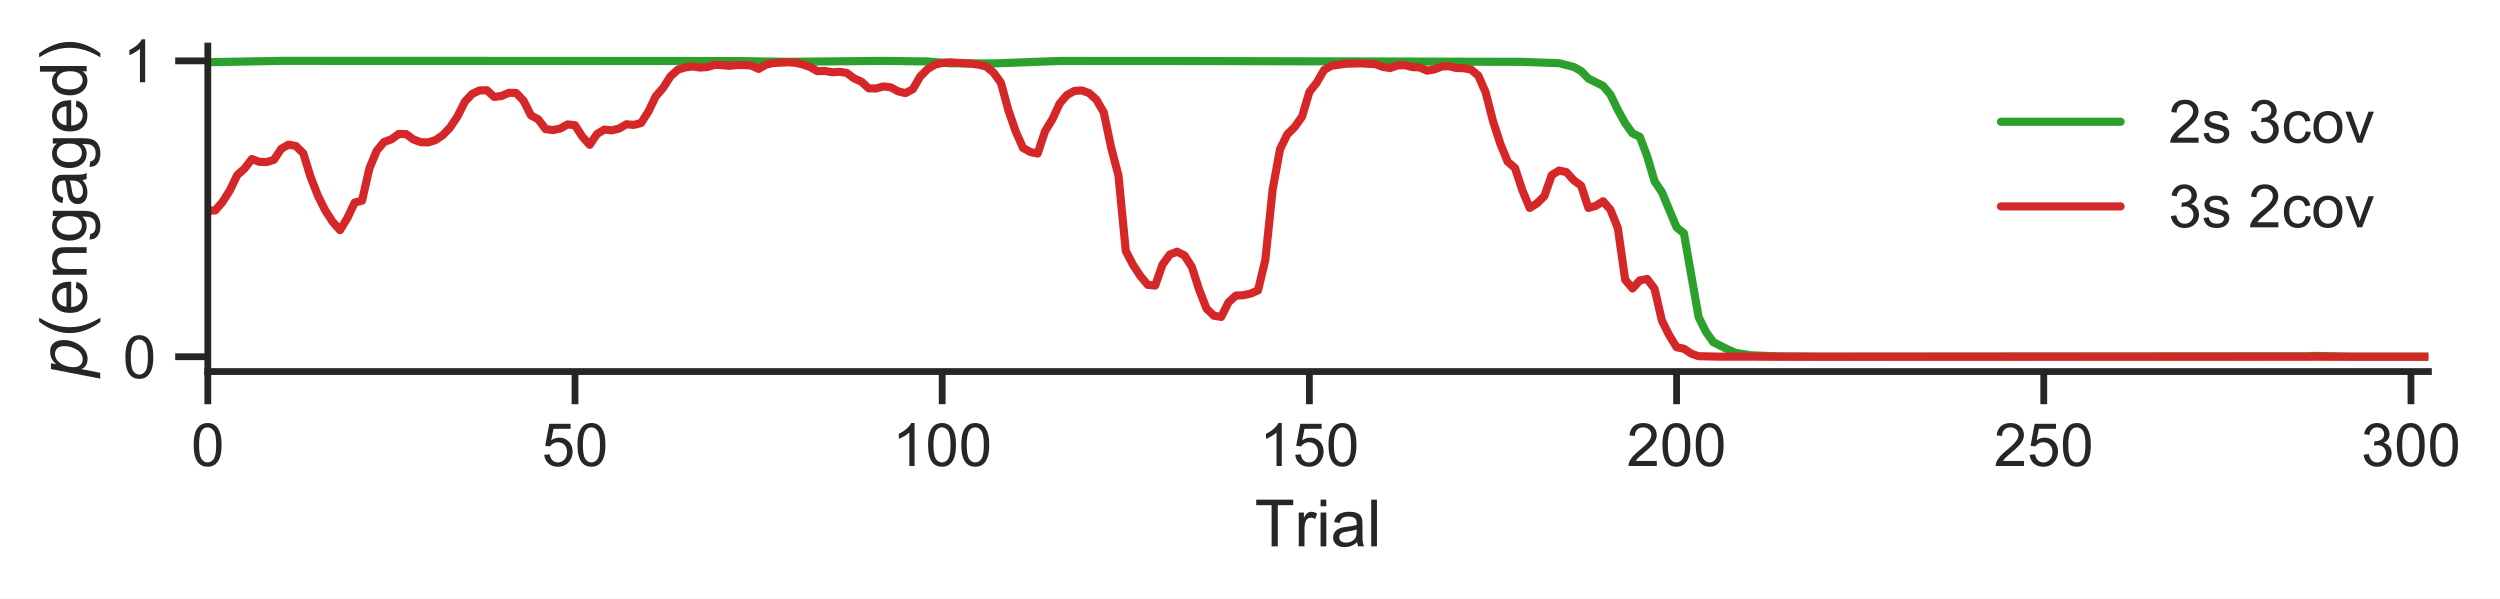
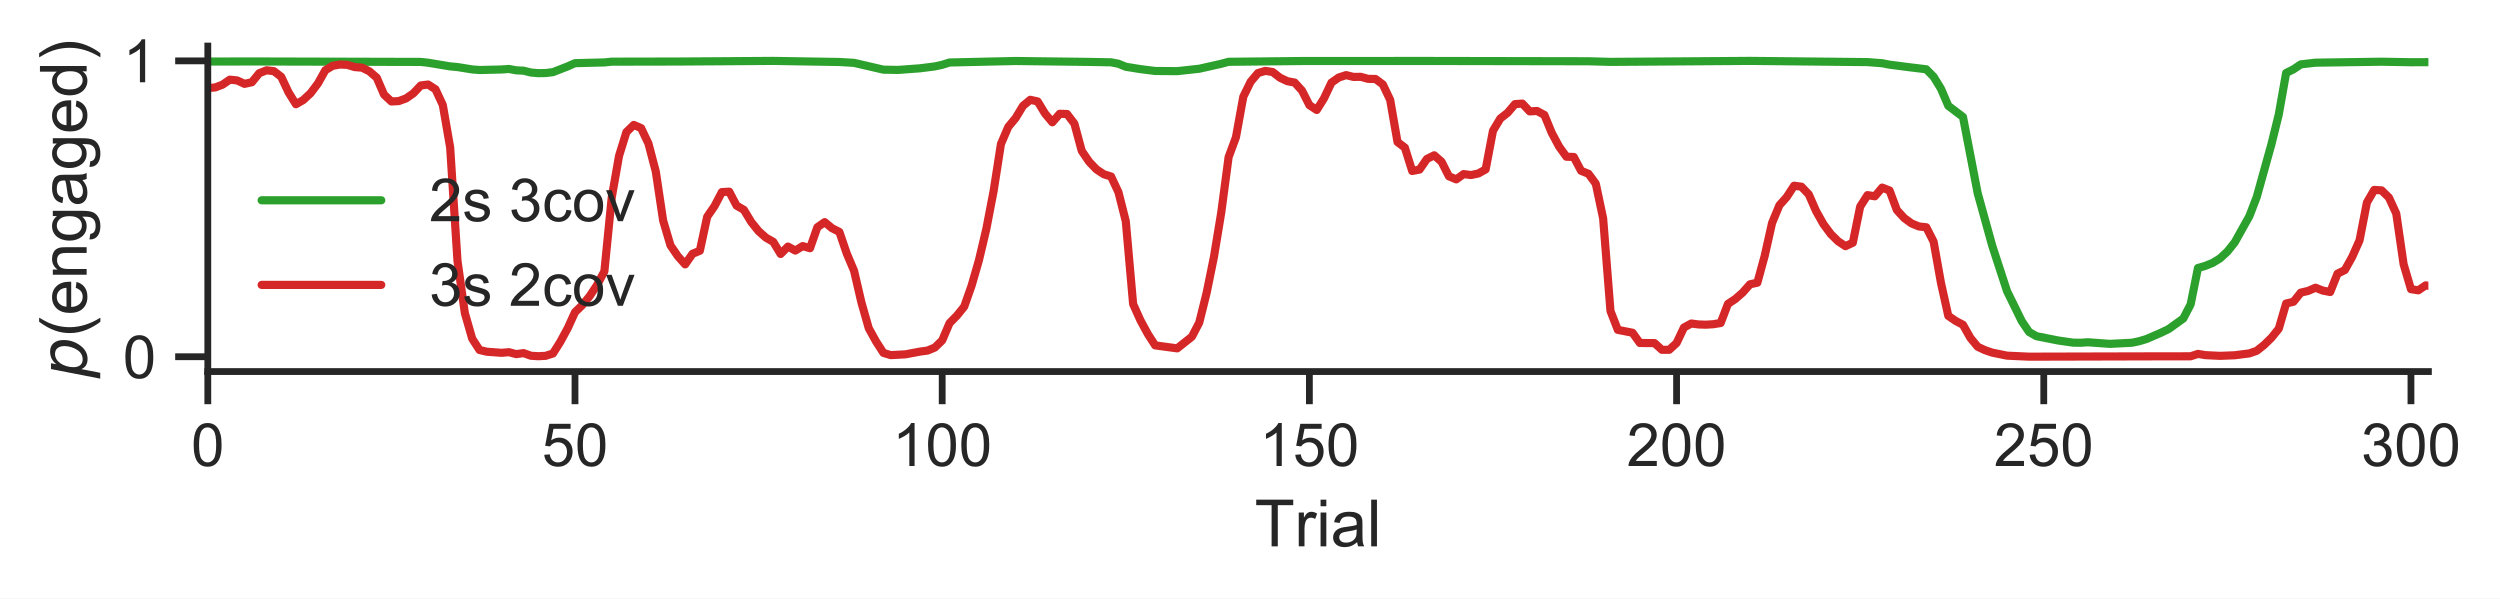
<svg xmlns="http://www.w3.org/2000/svg" xmlns:xlink="http://www.w3.org/1999/xlink" height="110.064pt" version="1.1" viewBox="0 0 459.764 110.064" width="459.764pt">
  <defs>
    <style type="text/css">
*{stroke-linecap:butt;stroke-linejoin:round;}
  </style>
  </defs>
  <g id="figure_1">
    <g id="patch_1">
      <path d="M 0 110.064  L 459.764 110.064  L 459.764 0  L 0 0  z " style="fill:#ffffff;" />
    </g>
    <g id="axes_1">
      <g id="patch_2">
        <path d="M 38.217 68.33  L 446.597 68.33  L 446.597 8.47  L 38.217 8.47  z " style="fill:#ffffff;" />
      </g>
      <g id="matplotlib.axis_1">
        <g id="xtick_1">
          <g id="line2d_1">
            <defs>
-               <path d="M 0 0  L 0 6  " id="meb59ed210e" style="stroke:#262626;stroke-width:1.25;" />
-             </defs>
-             <g>
-               <use style="fill:#262626;stroke:#262626;stroke-width:1.25;" x="38.217" xlink:href="#meb59ed210e" y="68.33" />
+               <path d="M 0 0  L 0 6  " id="mb835745b0e" style="stroke:#262626;stroke-width:1.25;" />
+             </defs>
+             <g>
+               <use style="fill:#262626;stroke:#262626;stroke-width:1.25;" x="38.217" xlink:href="#mb835745b0e" y="68.33" />
            </g>
          </g>
          <g id="text_1">
            <defs>
              <path d="M 4.156 35.297  Q 4.156 48 6.766 55.734  Q 9.375 63.484 14.516 67.672  Q 19.672 71.875 27.484 71.875  Q 33.25 71.875 37.594 69.547  Q 41.938 67.234 44.766 62.859  Q 47.609 58.5 49.219 52.219  Q 50.828 45.953 50.828 35.297  Q 50.828 22.703 48.234 14.969  Q 45.656 7.234 40.5 3  Q 35.359 -1.219 27.484 -1.219  Q 17.141 -1.219 11.234 6.203  Q 4.156 15.141 4.156 35.297  z M 13.188 35.297  Q 13.188 17.672 17.312 11.828  Q 21.438 6 27.484 6  Q 33.547 6 37.672 11.859  Q 41.797 17.719 41.797 35.297  Q 41.797 52.984 37.672 58.781  Q 33.547 64.594 27.391 64.594  Q 21.344 64.594 17.719 59.469  Q 13.188 52.938 13.188 35.297  z " id="ArialMT-48" />
            </defs>
            <g style="fill:#262626;" transform="translate(35.15852 85.70343)scale(0.11 -0.11)">
              <use xlink:href="#ArialMT-48" />
            </g>
          </g>
        </g>
        <g id="xtick_2">
          <g id="line2d_2">
            <g>
-               <use style="fill:#262626;stroke:#262626;stroke-width:1.25;" x="105.746" xlink:href="#meb59ed210e" y="68.33" />
+               <use style="fill:#262626;stroke:#262626;stroke-width:1.25;" x="105.746" xlink:href="#mb835745b0e" y="68.33" />
            </g>
          </g>
          <g id="text_2">
            <defs>
              <path d="M 4.156 18.75  L 13.375 19.531  Q 14.406 12.797 18.141 9.391  Q 21.875 6 27.156 6  Q 33.5 6 37.891 10.781  Q 42.281 15.578 42.281 23.484  Q 42.281 31 38.062 35.344  Q 33.844 39.703 27 39.703  Q 22.75 39.703 19.328 37.766  Q 15.922 35.844 13.969 32.766  L 5.719 33.844  L 12.641 70.609  L 48.25 70.609  L 48.25 62.203  L 19.672 62.203  L 15.828 42.969  Q 22.266 47.469 29.344 47.469  Q 38.719 47.469 45.156 40.969  Q 51.609 34.469 51.609 24.266  Q 51.609 14.547 45.953 7.469  Q 39.062 -1.219 27.156 -1.219  Q 17.391 -1.219 11.203 4.25  Q 5.031 9.719 4.156 18.75  z " id="ArialMT-53" />
            </defs>
            <g style="fill:#262626;" transform="translate(99.62865 85.70343)scale(0.11 -0.11)">
              <use xlink:href="#ArialMT-53" />
              <use x="55.615" xlink:href="#ArialMT-48" />
            </g>
          </g>
        </g>
        <g id="xtick_3">
          <g id="line2d_3">
            <g>
-               <use style="fill:#262626;stroke:#262626;stroke-width:1.25;" x="173.274" xlink:href="#meb59ed210e" y="68.33" />
+               <use style="fill:#262626;stroke:#262626;stroke-width:1.25;" x="173.274" xlink:href="#mb835745b0e" y="68.33" />
            </g>
          </g>
          <g id="text_3">
            <defs>
              <path d="M 37.25 0  L 28.469 0  L 28.469 56  Q 25.297 52.984 20.141 49.953  Q 14.984 46.922 10.891 45.406  L 10.891 53.906  Q 18.266 57.375 23.781 62.297  Q 29.297 67.234 31.594 71.875  L 37.25 71.875  z " id="ArialMT-49" />
            </defs>
            <g style="fill:#262626;" transform="translate(164.0988 85.70343)scale(0.11 -0.11)">
              <use xlink:href="#ArialMT-49" />
              <use x="55.615" xlink:href="#ArialMT-48" />
              <use x="111.23" xlink:href="#ArialMT-48" />
            </g>
          </g>
        </g>
        <g id="xtick_4">
          <g id="line2d_4">
            <g>
-               <use style="fill:#262626;stroke:#262626;stroke-width:1.25;" x="240.803" xlink:href="#meb59ed210e" y="68.33" />
+               <use style="fill:#262626;stroke:#262626;stroke-width:1.25;" x="240.803" xlink:href="#mb835745b0e" y="68.33" />
            </g>
          </g>
          <g id="text_4">
            <g style="fill:#262626;" transform="translate(231.6274 85.70343)scale(0.11 -0.11)">
              <use xlink:href="#ArialMT-49" />
              <use x="55.615" xlink:href="#ArialMT-53" />
              <use x="111.23" xlink:href="#ArialMT-48" />
            </g>
          </g>
        </g>
        <g id="xtick_5">
          <g id="line2d_5">
            <g>
-               <use style="fill:#262626;stroke:#262626;stroke-width:1.25;" x="308.332" xlink:href="#meb59ed210e" y="68.33" />
+               <use style="fill:#262626;stroke:#262626;stroke-width:1.25;" x="308.332" xlink:href="#mb835745b0e" y="68.33" />
            </g>
          </g>
          <g id="text_5">
            <defs>
              <path d="M 50.344 8.453  L 50.344 0  L 3.031 0  Q 2.938 3.172 4.047 6.109  Q 5.859 10.938 9.828 15.625  Q 13.812 20.312 21.344 26.469  Q 33.016 36.031 37.109 41.625  Q 41.219 47.219 41.219 52.203  Q 41.219 57.422 37.469 61  Q 33.734 64.594 27.734 64.594  Q 21.391 64.594 17.578 60.781  Q 13.766 56.984 13.719 50.25  L 4.688 51.172  Q 5.609 61.281 11.656 66.578  Q 17.719 71.875 27.938 71.875  Q 38.234 71.875 44.234 66.156  Q 50.25 60.453 50.25 52  Q 50.25 47.703 48.484 43.547  Q 46.734 39.406 42.656 34.812  Q 38.578 30.219 29.109 22.219  Q 21.188 15.578 18.938 13.203  Q 16.703 10.844 15.234 8.453  z " id="ArialMT-50" />
            </defs>
            <g style="fill:#262626;" transform="translate(299.1561 85.70343)scale(0.11 -0.11)">
              <use xlink:href="#ArialMT-50" />
              <use x="55.615" xlink:href="#ArialMT-48" />
              <use x="111.23" xlink:href="#ArialMT-48" />
            </g>
          </g>
        </g>
        <g id="xtick_6">
          <g id="line2d_6">
            <g>
-               <use style="fill:#262626;stroke:#262626;stroke-width:1.25;" x="375.86" xlink:href="#meb59ed210e" y="68.33" />
+               <use style="fill:#262626;stroke:#262626;stroke-width:1.25;" x="375.86" xlink:href="#mb835745b0e" y="68.33" />
            </g>
          </g>
          <g id="text_6">
            <g style="fill:#262626;" transform="translate(366.6847 85.70343)scale(0.11 -0.11)">
              <use xlink:href="#ArialMT-50" />
              <use x="55.615" xlink:href="#ArialMT-53" />
              <use x="111.23" xlink:href="#ArialMT-48" />
            </g>
          </g>
        </g>
        <g id="xtick_7">
          <g id="line2d_7">
            <g>
-               <use style="fill:#262626;stroke:#262626;stroke-width:1.25;" x="443.389" xlink:href="#meb59ed210e" y="68.33" />
+               <use style="fill:#262626;stroke:#262626;stroke-width:1.25;" x="443.389" xlink:href="#mb835745b0e" y="68.33" />
            </g>
          </g>
          <g id="text_7">
            <defs>
              <path d="M 4.203 18.891  L 12.984 20.062  Q 14.5 12.594 18.141 9.297  Q 21.781 6 27 6  Q 33.203 6 37.469 10.297  Q 41.75 14.594 41.75 20.953  Q 41.75 27 37.797 30.922  Q 33.844 34.859 27.734 34.859  Q 25.25 34.859 21.531 33.891  L 22.516 41.609  Q 23.391 41.5 23.922 41.5  Q 29.547 41.5 34.031 44.422  Q 38.531 47.359 38.531 53.469  Q 38.531 58.297 35.25 61.469  Q 31.984 64.656 26.812 64.656  Q 21.688 64.656 18.266 61.422  Q 14.844 58.203 13.875 51.766  L 5.078 53.328  Q 6.688 62.156 12.391 67.016  Q 18.109 71.875 26.609 71.875  Q 32.469 71.875 37.391 69.359  Q 42.328 66.844 44.938 62.5  Q 47.562 58.156 47.562 53.266  Q 47.562 48.641 45.062 44.828  Q 42.578 41.016 37.703 38.766  Q 44.047 37.312 47.562 32.688  Q 51.078 28.078 51.078 21.141  Q 51.078 11.766 44.234 5.25  Q 37.406 -1.266 26.953 -1.266  Q 17.531 -1.266 11.297 4.344  Q 5.078 9.969 4.203 18.891  z " id="ArialMT-51" />
            </defs>
            <g style="fill:#262626;" transform="translate(434.2134 85.70343)scale(0.11 -0.11)">
              <use xlink:href="#ArialMT-51" />
              <use x="55.615" xlink:href="#ArialMT-48" />
              <use x="111.23" xlink:href="#ArialMT-48" />
            </g>
          </g>
        </g>
        <g id="text_8">
          <defs>
            <path d="M 25.922 0  L 25.922 63.141  L 2.344 63.141  L 2.344 71.578  L 59.078 71.578  L 59.078 63.141  L 35.406 63.141  L 35.406 0  z " id="ArialMT-84" />
            <path d="M 6.5 0  L 6.5 51.859  L 14.406 51.859  L 14.406 44  Q 17.438 49.516 20 51.266  Q 22.562 53.031 25.641 53.031  Q 30.078 53.031 34.672 50.203  L 31.641 42.047  Q 28.422 43.953 25.203 43.953  Q 22.312 43.953 20.016 42.219  Q 17.719 40.484 16.75 37.406  Q 15.281 32.719 15.281 27.156  L 15.281 0  z " id="ArialMT-114" />
            <path d="M 6.641 61.469  L 6.641 71.578  L 15.438 71.578  L 15.438 61.469  z M 6.641 0  L 6.641 51.859  L 15.438 51.859  L 15.438 0  z " id="ArialMT-105" />
            <path d="M 40.438 6.391  Q 35.547 2.25 31.031 0.531  Q 26.516 -1.172 21.344 -1.172  Q 12.797 -1.172 8.203 3  Q 3.609 7.172 3.609 13.672  Q 3.609 17.484 5.344 20.625  Q 7.078 23.781 9.891 25.688  Q 12.703 27.594 16.219 28.562  Q 18.797 29.25 24.031 29.891  Q 34.672 31.156 39.703 32.906  Q 39.75 34.719 39.75 35.203  Q 39.75 40.578 37.25 42.781  Q 33.891 45.75 27.25 45.75  Q 21.047 45.75 18.094 43.578  Q 15.141 41.406 13.719 35.891  L 5.125 37.062  Q 6.297 42.578 8.984 45.969  Q 11.672 49.359 16.75 51.188  Q 21.828 53.031 28.516 53.031  Q 35.156 53.031 39.297 51.469  Q 43.453 49.906 45.406 47.531  Q 47.359 45.172 48.141 41.547  Q 48.578 39.312 48.578 33.453  L 48.578 21.734  Q 48.578 9.469 49.141 6.219  Q 49.703 2.984 51.375 0  L 42.188 0  Q 40.828 2.734 40.438 6.391  z M 39.703 26.031  Q 34.906 24.078 25.344 22.703  Q 19.922 21.922 17.672 20.938  Q 15.438 19.969 14.203 18.094  Q 12.984 16.219 12.984 13.922  Q 12.984 10.406 15.641 8.062  Q 18.312 5.719 23.438 5.719  Q 28.516 5.719 32.469 7.938  Q 36.422 10.156 38.281 14.016  Q 39.703 17 39.703 22.797  z " id="ArialMT-97" />
            <path d="M 6.391 0  L 6.391 71.578  L 15.188 71.578  L 15.188 0  z " id="ArialMT-108" />
          </defs>
          <g style="fill:#262626;" transform="translate(230.7443 100.4791)scale(0.12 -0.12)">
            <use xlink:href="#ArialMT-84" />
            <use x="61.037" xlink:href="#ArialMT-114" />
            <use x="94.338" xlink:href="#ArialMT-105" />
            <use x="116.555" xlink:href="#ArialMT-97" />
            <use x="172.17" xlink:href="#ArialMT-108" />
          </g>
        </g>
      </g>
      <g id="matplotlib.axis_2">
        <g id="ytick_1">
          <g id="line2d_8">
            <defs>
-               <path d="M 0 0  L -6 0  " id="m8cedfc2ea2" style="stroke:#262626;stroke-width:1.25;" />
-             </defs>
-             <g>
-               <use style="fill:#262626;stroke:#262626;stroke-width:1.25;" x="38.217" xlink:href="#m8cedfc2ea2" y="65.609" />
+               <path d="M 0 0  L -6 0  " id="mb9f891a5a0" style="stroke:#262626;stroke-width:1.25;" />
+             </defs>
+             <g>
+               <use style="fill:#262626;stroke:#262626;stroke-width:1.25;" x="38.217" xlink:href="#mb9f891a5a0" y="65.609" />
            </g>
          </g>
          <g id="text_9">
            <g style="fill:#262626;" transform="translate(22.6 69.54574)scale(0.11 -0.11)">
              <use xlink:href="#ArialMT-48" />
            </g>
          </g>
        </g>
        <g id="ytick_2">
          <g id="line2d_9">
            <g>
-               <use style="fill:#262626;stroke:#262626;stroke-width:1.25;" x="38.217" xlink:href="#m8cedfc2ea2" y="11.191" />
+               <use style="fill:#262626;stroke:#262626;stroke-width:1.25;" x="38.217" xlink:href="#mb9f891a5a0" y="11.191" />
            </g>
          </g>
          <g id="text_10">
            <g style="fill:#262626;" transform="translate(22.6 15.12786)scale(0.11 -0.11)">
              <use xlink:href="#ArialMT-49" />
            </g>
          </g>
        </g>
        <g id="text_11">
          <defs>
            <path d="M 49.609 33.688  Q 49.609 40.875 46.484 44.672  Q 43.359 48.484 37.5 48.484  Q 33.5 48.484 29.859 46.438  Q 26.219 44.391 23.391 40.484  Q 20.609 36.625 18.938 31.156  Q 17.281 25.688 17.281 20.312  Q 17.281 13.484 20.406 9.797  Q 23.531 6.109 29.297 6.109  Q 33.547 6.109 37.188 8.109  Q 40.828 10.109 43.406 13.922  Q 46.188 17.922 47.891 23.344  Q 49.609 28.766 49.609 33.688  z M 21.781 46.391  Q 25.391 51.125 30.297 53.562  Q 35.203 56 41.219 56  Q 49.609 56 54.25 50.5  Q 58.891 45.016 58.891 35.109  Q 58.891 27 56 19.656  Q 53.125 12.312 47.703 6.5  Q 44.094 2.641 39.547 0.609  Q 35.016 -1.422 29.984 -1.422  Q 24.172 -1.422 20.219 1  Q 16.266 3.422 14.312 8.203  L 8.688 -20.797  L -0.297 -20.797  L 14.406 54.688  L 23.391 54.688  z " id="DejaVuSans-Oblique-112" />
            <path d="M 23.391 -21.047  Q 16.109 -11.859 11.078 0.438  Q 6.062 12.75 6.062 25.922  Q 6.062 37.547 9.812 48.188  Q 14.203 60.547 23.391 72.797  L 29.688 72.797  Q 23.781 62.641 21.875 58.297  Q 18.891 51.562 17.188 44.234  Q 15.094 35.109 15.094 25.875  Q 15.094 2.391 29.688 -21.047  z " id="ArialMT-40" />
            <path d="M 42.094 16.703  L 51.172 15.578  Q 49.031 7.625 43.219 3.219  Q 37.406 -1.172 28.375 -1.172  Q 17 -1.172 10.328 5.828  Q 3.656 12.844 3.656 25.484  Q 3.656 38.578 10.391 45.797  Q 17.141 53.031 27.875 53.031  Q 38.281 53.031 44.875 45.953  Q 51.469 38.875 51.469 26.031  Q 51.469 25.25 51.422 23.688  L 12.75 23.688  Q 13.234 15.141 17.578 10.594  Q 21.922 6.062 28.422 6.062  Q 33.25 6.062 36.672 8.594  Q 40.094 11.141 42.094 16.703  z M 13.234 30.906  L 42.188 30.906  Q 41.609 37.453 38.875 40.719  Q 34.672 45.797 27.984 45.797  Q 21.922 45.797 17.797 41.75  Q 13.672 37.703 13.234 30.906  z " id="ArialMT-101" />
            <path d="M 6.594 0  L 6.594 51.859  L 14.5 51.859  L 14.5 44.484  Q 20.219 53.031 31 53.031  Q 35.688 53.031 39.625 51.344  Q 43.562 49.656 45.516 46.922  Q 47.469 44.188 48.25 40.438  Q 48.734 37.984 48.734 31.891  L 48.734 0  L 39.938 0  L 39.938 31.547  Q 39.938 36.922 38.906 39.578  Q 37.891 42.234 35.281 43.812  Q 32.672 45.406 29.156 45.406  Q 23.531 45.406 19.453 41.844  Q 15.375 38.281 15.375 28.328  L 15.375 0  z " id="ArialMT-110" />
            <path d="M 4.984 -4.297  L 13.531 -5.562  Q 14.062 -9.516 16.5 -11.328  Q 19.781 -13.766 25.438 -13.766  Q 31.547 -13.766 34.859 -11.328  Q 38.188 -8.891 39.359 -4.5  Q 40.047 -1.812 39.984 6.781  Q 34.234 0 25.641 0  Q 14.938 0 9.078 7.719  Q 3.219 15.438 3.219 26.219  Q 3.219 33.641 5.906 39.906  Q 8.594 46.188 13.688 49.609  Q 18.797 53.031 25.688 53.031  Q 34.859 53.031 40.828 45.609  L 40.828 51.859  L 48.922 51.859  L 48.922 7.031  Q 48.922 -5.078 46.453 -10.125  Q 44 -15.188 38.641 -18.109  Q 33.297 -21.047 25.484 -21.047  Q 16.219 -21.047 10.5 -16.875  Q 4.781 -12.703 4.984 -4.297  z M 12.25 26.859  Q 12.25 16.656 16.297 11.969  Q 20.359 7.281 26.469 7.281  Q 32.516 7.281 36.609 11.938  Q 40.719 16.609 40.719 26.562  Q 40.719 36.078 36.5 40.906  Q 32.281 45.75 26.312 45.75  Q 20.453 45.75 16.344 40.984  Q 12.25 36.234 12.25 26.859  z " id="ArialMT-103" />
            <path d="M 40.234 0  L 40.234 6.547  Q 35.297 -1.172 25.734 -1.172  Q 19.531 -1.172 14.328 2.25  Q 9.125 5.672 6.266 11.797  Q 3.422 17.922 3.422 25.875  Q 3.422 33.641 6 39.969  Q 8.594 46.297 13.766 49.656  Q 18.953 53.031 25.344 53.031  Q 30.031 53.031 33.688 51.047  Q 37.359 49.078 39.656 45.906  L 39.656 71.578  L 48.391 71.578  L 48.391 0  z M 12.453 25.875  Q 12.453 15.922 16.641 10.984  Q 20.844 6.062 26.562 6.062  Q 32.328 6.062 36.344 10.766  Q 40.375 15.484 40.375 25.141  Q 40.375 35.797 36.266 40.766  Q 32.172 45.75 26.172 45.75  Q 20.312 45.75 16.375 40.969  Q 12.453 36.188 12.453 25.875  z " id="ArialMT-100" />
            <path d="M 12.359 -21.047  L 6.062 -21.047  Q 20.656 2.391 20.656 25.875  Q 20.656 35.062 18.562 44.094  Q 16.891 51.422 13.922 58.156  Q 12.016 62.547 6.062 72.797  L 12.359 72.797  Q 21.531 60.547 25.922 48.188  Q 29.688 37.547 29.688 25.922  Q 29.688 12.75 24.625 0.438  Q 19.578 -11.859 12.359 -21.047  z " id="ArialMT-41" />
          </defs>
          <g style="fill:#262626;" transform="translate(15.96 69.6)rotate(-90)scale(0.12 -0.12)">
            <use transform="translate(0 0.203125)" xlink:href="#DejaVuSans-Oblique-112" />
            <use transform="translate(63.47656 0.203125)" xlink:href="#ArialMT-40" />
            <use transform="translate(96.77734 0.203125)" xlink:href="#ArialMT-101" />
            <use transform="translate(152.3926 0.203125)" xlink:href="#ArialMT-110" />
            <use transform="translate(208.0078 0.203125)" xlink:href="#ArialMT-103" />
            <use transform="translate(263.623 0.203125)" xlink:href="#ArialMT-97" />
            <use transform="translate(319.2383 0.203125)" xlink:href="#ArialMT-103" />
            <use transform="translate(374.8535 0.203125)" xlink:href="#ArialMT-101" />
            <use transform="translate(430.4688 0.203125)" xlink:href="#ArialMT-100" />
            <use transform="translate(486.084 0.203125)" xlink:href="#ArialMT-41" />
          </g>
        </g>
      </g>
      <g id="line2d_10">
-         <path clip-path="url(#pc76b849a03)" d="M 38.217 11.441  L 51.723 11.197  L 89.539 11.202  L 135.458 11.229  L 144.912 11.369  L 162.47 11.197  L 170.573 11.303  L 174.625 11.647  L 182.728 11.665  L 194.883 11.212  L 219.194 11.223  L 279.97 11.374  L 282.671 11.476  L 286.722 11.618  L 289.424 12.314  L 290.774 13.059  L 292.125 14.456  L 294.826 15.796  L 296.176 17.412  L 297.527 20.219  L 298.878 22.652  L 300.228 24.526  L 301.579 25.169  L 302.929 28.75  L 304.28 33.332  L 305.63 35.338  L 308.332 41.805  L 309.682 42.908  L 312.383 58.312  L 313.734 61.023  L 315.084 62.928  L 317.786 64.281  L 319.136 64.882  L 321.837 65.328  L 327.24 65.546  L 335.343 65.593  L 424.481 65.516  L 425.831 65.452  L 432.584 65.599  L 460.764 65.602  L 460.764 65.602  " style="fill:none;stroke:#2ca02c;stroke-linecap:round;stroke-width:1.5;" />
+         <path clip-path="url(#p452b1ac467)" d="M 38.217 11.322  L 46.32 11.303  L 77.384 11.386  L 78.734 11.535  L 82.786 12.21  L 84.137 12.333  L 86.838 12.767  L 88.188 12.876  L 92.24 12.779  L 93.591 12.68  L 94.941 12.933  L 96.292 12.999  L 97.642 13.337  L 98.993 13.455  L 100.343 13.437  L 101.694 13.266  L 104.395 12.214  L 105.746 11.615  L 111.148 11.48  L 112.499 11.341  L 124.654 11.316  L 142.211 11.2  L 154.366 11.399  L 157.067 11.56  L 162.47 12.812  L 165.171 12.859  L 169.223 12.558  L 171.924 12.213  L 173.274 11.921  L 174.625 11.493  L 181.378 11.338  L 186.78 11.218  L 200.286 11.384  L 204.337 11.462  L 205.688 11.724  L 207.039 12.277  L 209.74 12.714  L 212.441 13.053  L 216.493 13.085  L 220.544 12.642  L 224.596 11.729  L 225.947 11.365  L 239.452 11.221  L 262.412 11.212  L 292.125 11.267  L 296.176 11.379  L 302.929 11.334  L 321.837 11.198  L 343.447 11.421  L 346.148 11.63  L 347.498 11.894  L 351.55 12.414  L 354.251 12.74  L 355.602 14.112  L 356.952 16.314  L 358.303 19.459  L 361.004 21.508  L 363.705 35.524  L 366.406 45.271  L 369.107 53.545  L 371.809 59.053  L 373.159 61.054  L 374.51 61.827  L 378.561 62.628  L 381.263 63.015  L 382.613 63.038  L 383.964 62.945  L 388.015 63.239  L 392.067 63.034  L 393.418 62.749  L 394.768 62.34  L 397.469 61.171  L 398.82 60.514  L 401.521 58.574  L 402.872 55.971  L 404.222 49.281  L 405.573 48.897  L 406.923 48.344  L 408.274 47.518  L 409.625 46.266  L 410.975 44.582  L 413.676 39.746  L 415.027 36.225  L 417.728 26.524  L 419.079 21.049  L 420.429 13.421  L 421.78 12.746  L 423.13 11.838  L 425.831 11.525  L 437.987 11.349  L 443.389 11.445  L 447.441 11.429  L 448.791 11.474  L 451.492 11.696  L 454.193 11.772  L 455.544 12.109  L 458.245 13.146  L 459.596 14.137  L 460.764 14.779  L 460.764 14.779  " style="fill:none;stroke:#2ca02c;stroke-linecap:round;stroke-width:1.5;" />
      </g>
      <g id="line2d_11">
-         <path clip-path="url(#pc76b849a03)" d="M 38.217 38.732  L 39.568 38.707  L 40.918 37.155  L 42.269 35.025  L 43.619 32.215  L 44.97 31.007  L 46.32 29.248  L 47.671 29.761  L 49.022 29.809  L 50.372 29.394  L 51.723 27.365  L 53.073 26.598  L 54.424 26.85  L 55.774 28.197  L 57.125 32.562  L 58.476 36.018  L 59.826 38.72  L 61.177 40.792  L 62.527 42.326  L 63.878 40.11  L 65.228 37.245  L 66.579 36.908  L 67.93 30.986  L 69.28 27.729  L 70.631 26.109  L 71.981 25.621  L 73.332 24.647  L 74.683 24.656  L 76.033 25.648  L 77.384 26.151  L 78.734 26.19  L 80.085 25.765  L 81.435 24.858  L 82.786 23.427  L 84.137 21.406  L 85.487 18.703  L 86.838 17.265  L 88.188 16.629  L 89.539 16.597  L 90.889 17.827  L 92.24 17.656  L 93.591 17.065  L 94.941 17.101  L 96.292 18.539  L 97.642 21.218  L 98.993 21.951  L 100.343 23.749  L 101.694 23.919  L 103.045 23.634  L 104.395 22.88  L 105.746 23.031  L 107.096 25.133  L 108.447 26.637  L 109.797 24.638  L 111.148 23.834  L 112.499 23.968  L 113.849 23.647  L 115.2 22.855  L 116.55 22.968  L 117.901 22.63  L 119.251 20.515  L 120.602 17.706  L 121.953 16.165  L 123.303 14.048  L 124.654 12.815  L 126.004 12.406  L 127.355 12.219  L 128.705 12.422  L 130.056 12.331  L 131.407 11.941  L 132.757 11.966  L 134.108 12.109  L 135.458 11.974  L 136.809 11.957  L 138.159 12.055  L 139.51 12.673  L 140.861 11.89  L 142.211 11.59  L 144.912 11.448  L 146.263 11.538  L 147.613 11.844  L 148.964 12.311  L 150.315 13.086  L 151.665 13.048  L 153.016 13.288  L 154.366 13.202  L 155.717 13.408  L 157.067 14.417  L 158.418 15.017  L 159.769 16.251  L 161.119 16.27  L 162.47 15.895  L 163.82 16.056  L 165.171 16.799  L 166.521 17.124  L 167.872 16.409  L 169.223 14.078  L 170.573 12.716  L 171.924 11.892  L 173.274 11.57  L 174.625 11.463  L 178.677 11.712  L 180.027 11.905  L 181.378 12.234  L 182.728 13.349  L 184.079 15.227  L 185.429 20.202  L 186.78 24.132  L 188.131 27.195  L 189.481 27.955  L 190.832 28.24  L 192.182 24.147  L 193.533 21.944  L 194.883 19.03  L 196.234 17.456  L 197.585 16.73  L 198.935 16.625  L 200.286 17.109  L 201.636 18.333  L 202.987 20.676  L 204.337 27.1  L 205.688 32.259  L 207.039 46.167  L 208.389 48.744  L 209.74 50.788  L 211.09 52.39  L 212.441 52.516  L 213.792 48.666  L 215.142 46.797  L 216.493 46.291  L 217.843 46.99  L 219.194 49.11  L 220.544 53.306  L 221.895 56.77  L 223.246 58.066  L 224.596 58.283  L 225.947 55.559  L 227.297 54.363  L 228.648 54.299  L 229.998 53.988  L 231.349 53.416  L 232.7 47.803  L 234.05 34.828  L 235.401 27.442  L 236.751 24.692  L 238.102 23.358  L 239.452 21.449  L 240.803 16.918  L 242.154 15.198  L 243.504 12.875  L 244.855 12.093  L 247.556 11.721  L 250.257 11.653  L 252.958 11.795  L 254.309 12.306  L 255.659 12.51  L 257.01 12.038  L 258.36 11.978  L 259.711 12.336  L 261.062 12.397  L 262.412 12.984  L 263.763 12.775  L 265.113 12.241  L 266.464 12.173  L 267.814 12.507  L 269.165 12.539  L 270.516 12.786  L 271.866 13.909  L 273.217 16.982  L 274.567 22.255  L 275.918 26.44  L 277.268 29.727  L 278.619 30.893  L 279.97 34.995  L 281.32 38.242  L 282.671 37.394  L 284.021 36.06  L 285.372 32.202  L 286.722 31.363  L 288.073 31.652  L 289.424 33.158  L 290.774 34.145  L 292.125 38.247  L 293.475 37.855  L 294.826 37.015  L 296.176 38.582  L 297.527 41.925  L 298.878 51.445  L 300.228 53.05  L 301.579 51.558  L 302.929 51.307  L 304.28 53.108  L 305.63 58.954  L 306.981 61.658  L 308.332 63.854  L 309.682 64.131  L 311.033 65.04  L 312.383 65.509  L 316.435 65.594  L 348.849 65.609  L 460.764 65.609  L 460.764 65.609  " style="fill:none;stroke:#d62728;stroke-linecap:round;stroke-width:1.5;" />
+         <path clip-path="url(#p452b1ac467)" d="M 38.217 16.193  L 39.568 16.081  L 40.918 15.573  L 42.269 14.646  L 43.619 14.793  L 44.97 15.42  L 46.32 15.124  L 47.671 13.464  L 49.022 12.928  L 50.372 13.087  L 51.723 14.134  L 53.073 17.002  L 54.424 19.17  L 55.774 18.391  L 57.125 17.132  L 58.476 15.334  L 59.826 12.916  L 61.177 12.102  L 62.527 11.865  L 63.878 11.928  L 65.228 12.335  L 66.579 12.443  L 67.93 13.113  L 69.28 14.28  L 70.631 17.411  L 71.981 18.661  L 73.332 18.592  L 74.683 18.096  L 76.033 17.151  L 77.384 15.715  L 78.734 15.544  L 80.085 16.419  L 81.435 19.31  L 82.786 27.118  L 84.137 47.991  L 85.487 57.57  L 86.838 62.279  L 88.188 64.367  L 89.539 64.684  L 92.24 64.886  L 93.591 64.767  L 94.941 65.125  L 96.292 64.938  L 97.642 65.425  L 98.993 65.508  L 100.343 65.439  L 101.694 65.006  L 103.045 62.866  L 104.395 60.378  L 105.746 57.419  L 107.096 56.101  L 108.447 54.461  L 109.797 52.424  L 111.148 49.898  L 112.499 36.335  L 113.849 28.646  L 115.2 24.29  L 116.55 22.973  L 117.901 23.557  L 119.251 26.394  L 120.602 31.532  L 121.953 40.558  L 123.303 45.122  L 124.654 47.108  L 126.004 48.62  L 127.355 46.673  L 128.705 46.116  L 130.056 39.86  L 131.407 37.901  L 132.757 35.324  L 134.108 35.249  L 135.458 37.812  L 136.809 38.597  L 138.159 40.83  L 139.51 42.508  L 140.861 43.706  L 142.211 44.477  L 143.562 46.708  L 144.912 45.346  L 146.263 46.082  L 147.613 45.257  L 148.964 45.649  L 150.315 41.794  L 151.665 40.851  L 153.016 41.97  L 154.366 42.654  L 155.717 46.608  L 157.067 49.807  L 158.418 55.619  L 159.769 60.366  L 161.119 62.811  L 162.47 64.9  L 163.82 65.309  L 166.521 65.166  L 169.223 64.656  L 170.573 64.473  L 171.924 63.913  L 173.274 62.6  L 174.625 59.429  L 175.975 58.055  L 177.326 56.385  L 178.677 52.543  L 180.027 47.876  L 181.378 42.165  L 182.728 35.144  L 184.079 26.484  L 185.429 23.335  L 186.78 21.709  L 188.131 19.47  L 189.481 18.353  L 190.832 18.658  L 192.182 20.878  L 193.533 22.489  L 194.883 20.929  L 196.234 20.964  L 197.585 22.734  L 198.935 27.739  L 200.286 29.731  L 201.636 31.143  L 202.987 32.04  L 204.337 32.461  L 205.688 35.348  L 207.039 40.685  L 208.389 55.928  L 209.74 58.928  L 211.09 61.416  L 212.441 63.515  L 216.493 64.066  L 219.194 61.923  L 220.544 59.334  L 221.895 53.906  L 223.246 47.269  L 224.596 39.078  L 225.947 28.898  L 227.297 25.238  L 228.648 17.794  L 229.998 15.035  L 231.349 13.438  L 232.7 13.033  L 234.05 13.245  L 235.401 14.295  L 236.751 14.932  L 238.102 15.185  L 239.452 16.672  L 240.803 19.336  L 242.154 20.225  L 243.504 18.063  L 244.855 15.202  L 246.205 14.252  L 247.556 13.813  L 248.906 14.146  L 250.257 14.127  L 251.608 14.505  L 252.958 14.521  L 254.309 15.528  L 255.659 18.369  L 257.01 26.125  L 258.36 27.143  L 259.711 31.442  L 261.062 31.184  L 262.412 29.233  L 263.763 28.559  L 265.113 29.75  L 266.464 32.42  L 267.814 32.987  L 269.165 32.014  L 270.516 32.19  L 271.866 31.909  L 273.217 31.159  L 274.567 24.051  L 275.918 21.796  L 277.268 20.735  L 278.619 19.145  L 279.97 19.051  L 281.32 20.484  L 282.671 20.409  L 284.021 21.138  L 285.372 24.426  L 286.722 26.949  L 288.073 28.822  L 289.424 28.867  L 290.774 31.414  L 292.125 31.954  L 293.475 33.782  L 294.826 40.174  L 296.176 57.199  L 297.527 60.662  L 300.228 61.192  L 301.579 63.078  L 304.28 63.1  L 305.63 64.331  L 306.981 64.33  L 308.332 63.087  L 309.682 60.233  L 311.033 59.496  L 312.383 59.67  L 313.734 59.712  L 315.084 59.626  L 316.435 59.407  L 317.786 55.882  L 319.136 54.988  L 320.487 53.805  L 321.837 52.281  L 323.188 51.991  L 324.538 47.049  L 325.889 41.015  L 327.24 37.754  L 328.59 36.239  L 329.941 34.158  L 331.291 34.333  L 332.642 35.744  L 333.992 38.825  L 335.343 41.223  L 336.694 43.045  L 338.044 44.375  L 339.395 45.272  L 340.745 44.635  L 342.096 37.994  L 343.447 35.884  L 344.797 36.098  L 346.148 34.501  L 347.498 35.035  L 348.849 38.636  L 350.199 40.103  L 351.55 41.093  L 352.901 41.647  L 354.251 41.793  L 355.602 44.44  L 356.952 52.019  L 358.303 58.09  L 359.653 59.013  L 361.004 59.729  L 362.355 62.127  L 363.705 63.765  L 365.056 64.403  L 366.406 64.856  L 369.107 65.407  L 373.159 65.595  L 396.119 65.535  L 402.872 65.526  L 404.222 65.083  L 405.573 65.311  L 408.274 65.443  L 410.975 65.335  L 413.676 64.99  L 415.027 64.515  L 416.377 63.443  L 417.728 62.124  L 419.079 60.449  L 420.429 55.815  L 421.78 55.497  L 423.13 53.816  L 424.481 53.5  L 425.831 52.912  L 427.182 53.442  L 428.533 53.704  L 429.883 50.328  L 431.234 49.662  L 432.584 47.236  L 433.935 44.196  L 435.285 37.247  L 436.636 34.924  L 437.987 35.012  L 439.337 36.33  L 440.688 39.287  L 442.038 48.602  L 443.389 53.179  L 444.739 53.39  L 446.09 52.478  L 447.441 52.708  L 448.791 52.666  L 450.142 54.848  L 451.492 54  L 452.843 52.851  L 454.193 49.69  L 455.544 49.077  L 456.895 50.543  L 458.245 55.457  L 459.596 59.539  L 460.764 61.261  L 460.764 61.261  " style="fill:none;stroke:#d62728;stroke-linecap:round;stroke-width:1.5;" />
      </g>
      <g id="patch_3">
        <path d="M 38.217 68.33  L 38.217 8.47  " style="fill:none;stroke:#262626;stroke-linecap:square;stroke-linejoin:miter;stroke-width:1.25;" />
      </g>
      <g id="patch_4">
        <path d="M 38.217 68.33  L 446.597 68.33  " style="fill:none;stroke:#262626;stroke-linecap:square;stroke-linejoin:miter;stroke-width:1.25;" />
      </g>
      <g id="legend_1">
        <g id="line2d_12">
-           <path d="M 367.989 22.394  L 389.989 22.394  " style="fill:none;stroke:#2ca02c;stroke-linecap:round;stroke-width:1.5;" />
+           <path d="M 48.117 36.834  L 70.117 36.834  " style="fill:none;stroke:#2ca02c;stroke-linecap:round;stroke-width:1.5;" />
        </g>
        <g id="line2d_13" />
        <g id="text_12">
          <defs>
            <path d="M 3.078 15.484  L 11.766 16.844  Q 12.5 11.625 15.844 8.844  Q 19.188 6.062 25.203 6.062  Q 31.25 6.062 34.172 8.516  Q 37.109 10.984 37.109 14.312  Q 37.109 17.281 34.516 19  Q 32.719 20.172 25.531 21.969  Q 15.875 24.422 12.141 26.203  Q 8.406 27.984 6.469 31.125  Q 4.547 34.281 4.547 38.094  Q 4.547 41.547 6.125 44.5  Q 7.719 47.469 10.453 49.422  Q 12.5 50.922 16.031 51.969  Q 19.578 53.031 23.641 53.031  Q 29.734 53.031 34.344 51.266  Q 38.969 49.516 41.156 46.5  Q 43.359 43.5 44.188 38.484  L 35.594 37.312  Q 35.016 41.312 32.203 43.547  Q 29.391 45.797 24.266 45.797  Q 18.219 45.797 15.625 43.797  Q 13.031 41.797 13.031 39.109  Q 13.031 37.406 14.109 36.031  Q 15.188 34.625 17.484 33.688  Q 18.797 33.203 25.25 31.453  Q 34.578 28.953 38.25 27.359  Q 41.938 25.781 44.031 22.75  Q 46.141 19.734 46.141 15.234  Q 46.141 10.844 43.578 6.953  Q 41.016 3.078 36.172 0.953  Q 31.344 -1.172 25.25 -1.172  Q 15.141 -1.172 9.844 3.031  Q 4.547 7.234 3.078 15.484  z " id="ArialMT-115" />
            <path id="ArialMT-32" />
            <path d="M 40.438 19  L 49.078 17.875  Q 47.656 8.938 41.812 3.875  Q 35.984 -1.172 27.484 -1.172  Q 16.844 -1.172 10.375 5.781  Q 3.906 12.75 3.906 25.734  Q 3.906 34.125 6.688 40.422  Q 9.469 46.734 15.156 49.875  Q 20.844 53.031 27.547 53.031  Q 35.984 53.031 41.359 48.75  Q 46.734 44.484 48.25 36.625  L 39.703 35.297  Q 38.484 40.531 35.375 43.156  Q 32.281 45.797 27.875 45.797  Q 21.234 45.797 17.078 41.031  Q 12.938 36.281 12.938 25.984  Q 12.938 15.531 16.938 10.797  Q 20.953 6.062 27.391 6.062  Q 32.562 6.062 36.031 9.234  Q 39.5 12.406 40.438 19  z " id="ArialMT-99" />
            <path d="M 3.328 25.922  Q 3.328 40.328 11.328 47.266  Q 18.016 53.031 27.641 53.031  Q 38.328 53.031 45.109 46.016  Q 51.906 39.016 51.906 26.656  Q 51.906 16.656 48.906 10.906  Q 45.906 5.172 40.156 2  Q 34.422 -1.172 27.641 -1.172  Q 16.75 -1.172 10.031 5.812  Q 3.328 12.797 3.328 25.922  z M 12.359 25.922  Q 12.359 15.969 16.703 11.016  Q 21.047 6.062 27.641 6.062  Q 34.188 6.062 38.531 11.031  Q 42.875 16.016 42.875 26.219  Q 42.875 35.844 38.5 40.797  Q 34.125 45.75 27.641 45.75  Q 21.047 45.75 16.703 40.812  Q 12.359 35.891 12.359 25.922  z " id="ArialMT-111" />
            <path d="M 21 0  L 1.266 51.859  L 10.547 51.859  L 21.688 20.797  Q 23.484 15.766 25 10.359  Q 26.172 14.453 28.266 20.219  L 39.797 51.859  L 48.828 51.859  L 29.203 0  z " id="ArialMT-118" />
          </defs>
-           <g style="fill:#262626;" transform="translate(398.7895 26.24376)scale(0.11 -0.11)">
+           <g style="fill:#262626;" transform="translate(78.91703 40.68374)scale(0.11 -0.11)">
            <use xlink:href="#ArialMT-50" />
            <use x="55.615" xlink:href="#ArialMT-115" />
            <use x="105.615" xlink:href="#ArialMT-32" />
            <use x="133.398" xlink:href="#ArialMT-51" />
            <use x="189.014" xlink:href="#ArialMT-99" />
            <use x="239.014" xlink:href="#ArialMT-111" />
            <use x="294.629" xlink:href="#ArialMT-118" />
          </g>
        </g>
        <g id="line2d_14">
-           <path d="M 367.989 37.954  L 389.989 37.954  " style="fill:none;stroke:#d62728;stroke-linecap:round;stroke-width:1.5;" />
+           <path d="M 48.117 52.394  L 70.117 52.394  " style="fill:none;stroke:#d62728;stroke-linecap:round;stroke-width:1.5;" />
        </g>
        <g id="line2d_15" />
        <g id="text_13">
-           <g style="fill:#262626;" transform="translate(398.7895 41.8036)scale(0.11 -0.11)">
+           <g style="fill:#262626;" transform="translate(78.91703 56.24358)scale(0.11 -0.11)">
            <use xlink:href="#ArialMT-51" />
            <use x="55.615" xlink:href="#ArialMT-115" />
            <use x="105.615" xlink:href="#ArialMT-32" />
            <use x="133.398" xlink:href="#ArialMT-50" />
            <use x="189.014" xlink:href="#ArialMT-99" />
            <use x="239.014" xlink:href="#ArialMT-111" />
            <use x="294.629" xlink:href="#ArialMT-118" />
          </g>
        </g>
      </g>
    </g>
  </g>
  <defs>
-     <clipPath id="pc76b849a03">
+     <clipPath id="p452b1ac467">
      <rect height="59.86" width="408.379" x="38.217" y="8.47" />
    </clipPath>
  </defs>
</svg>
